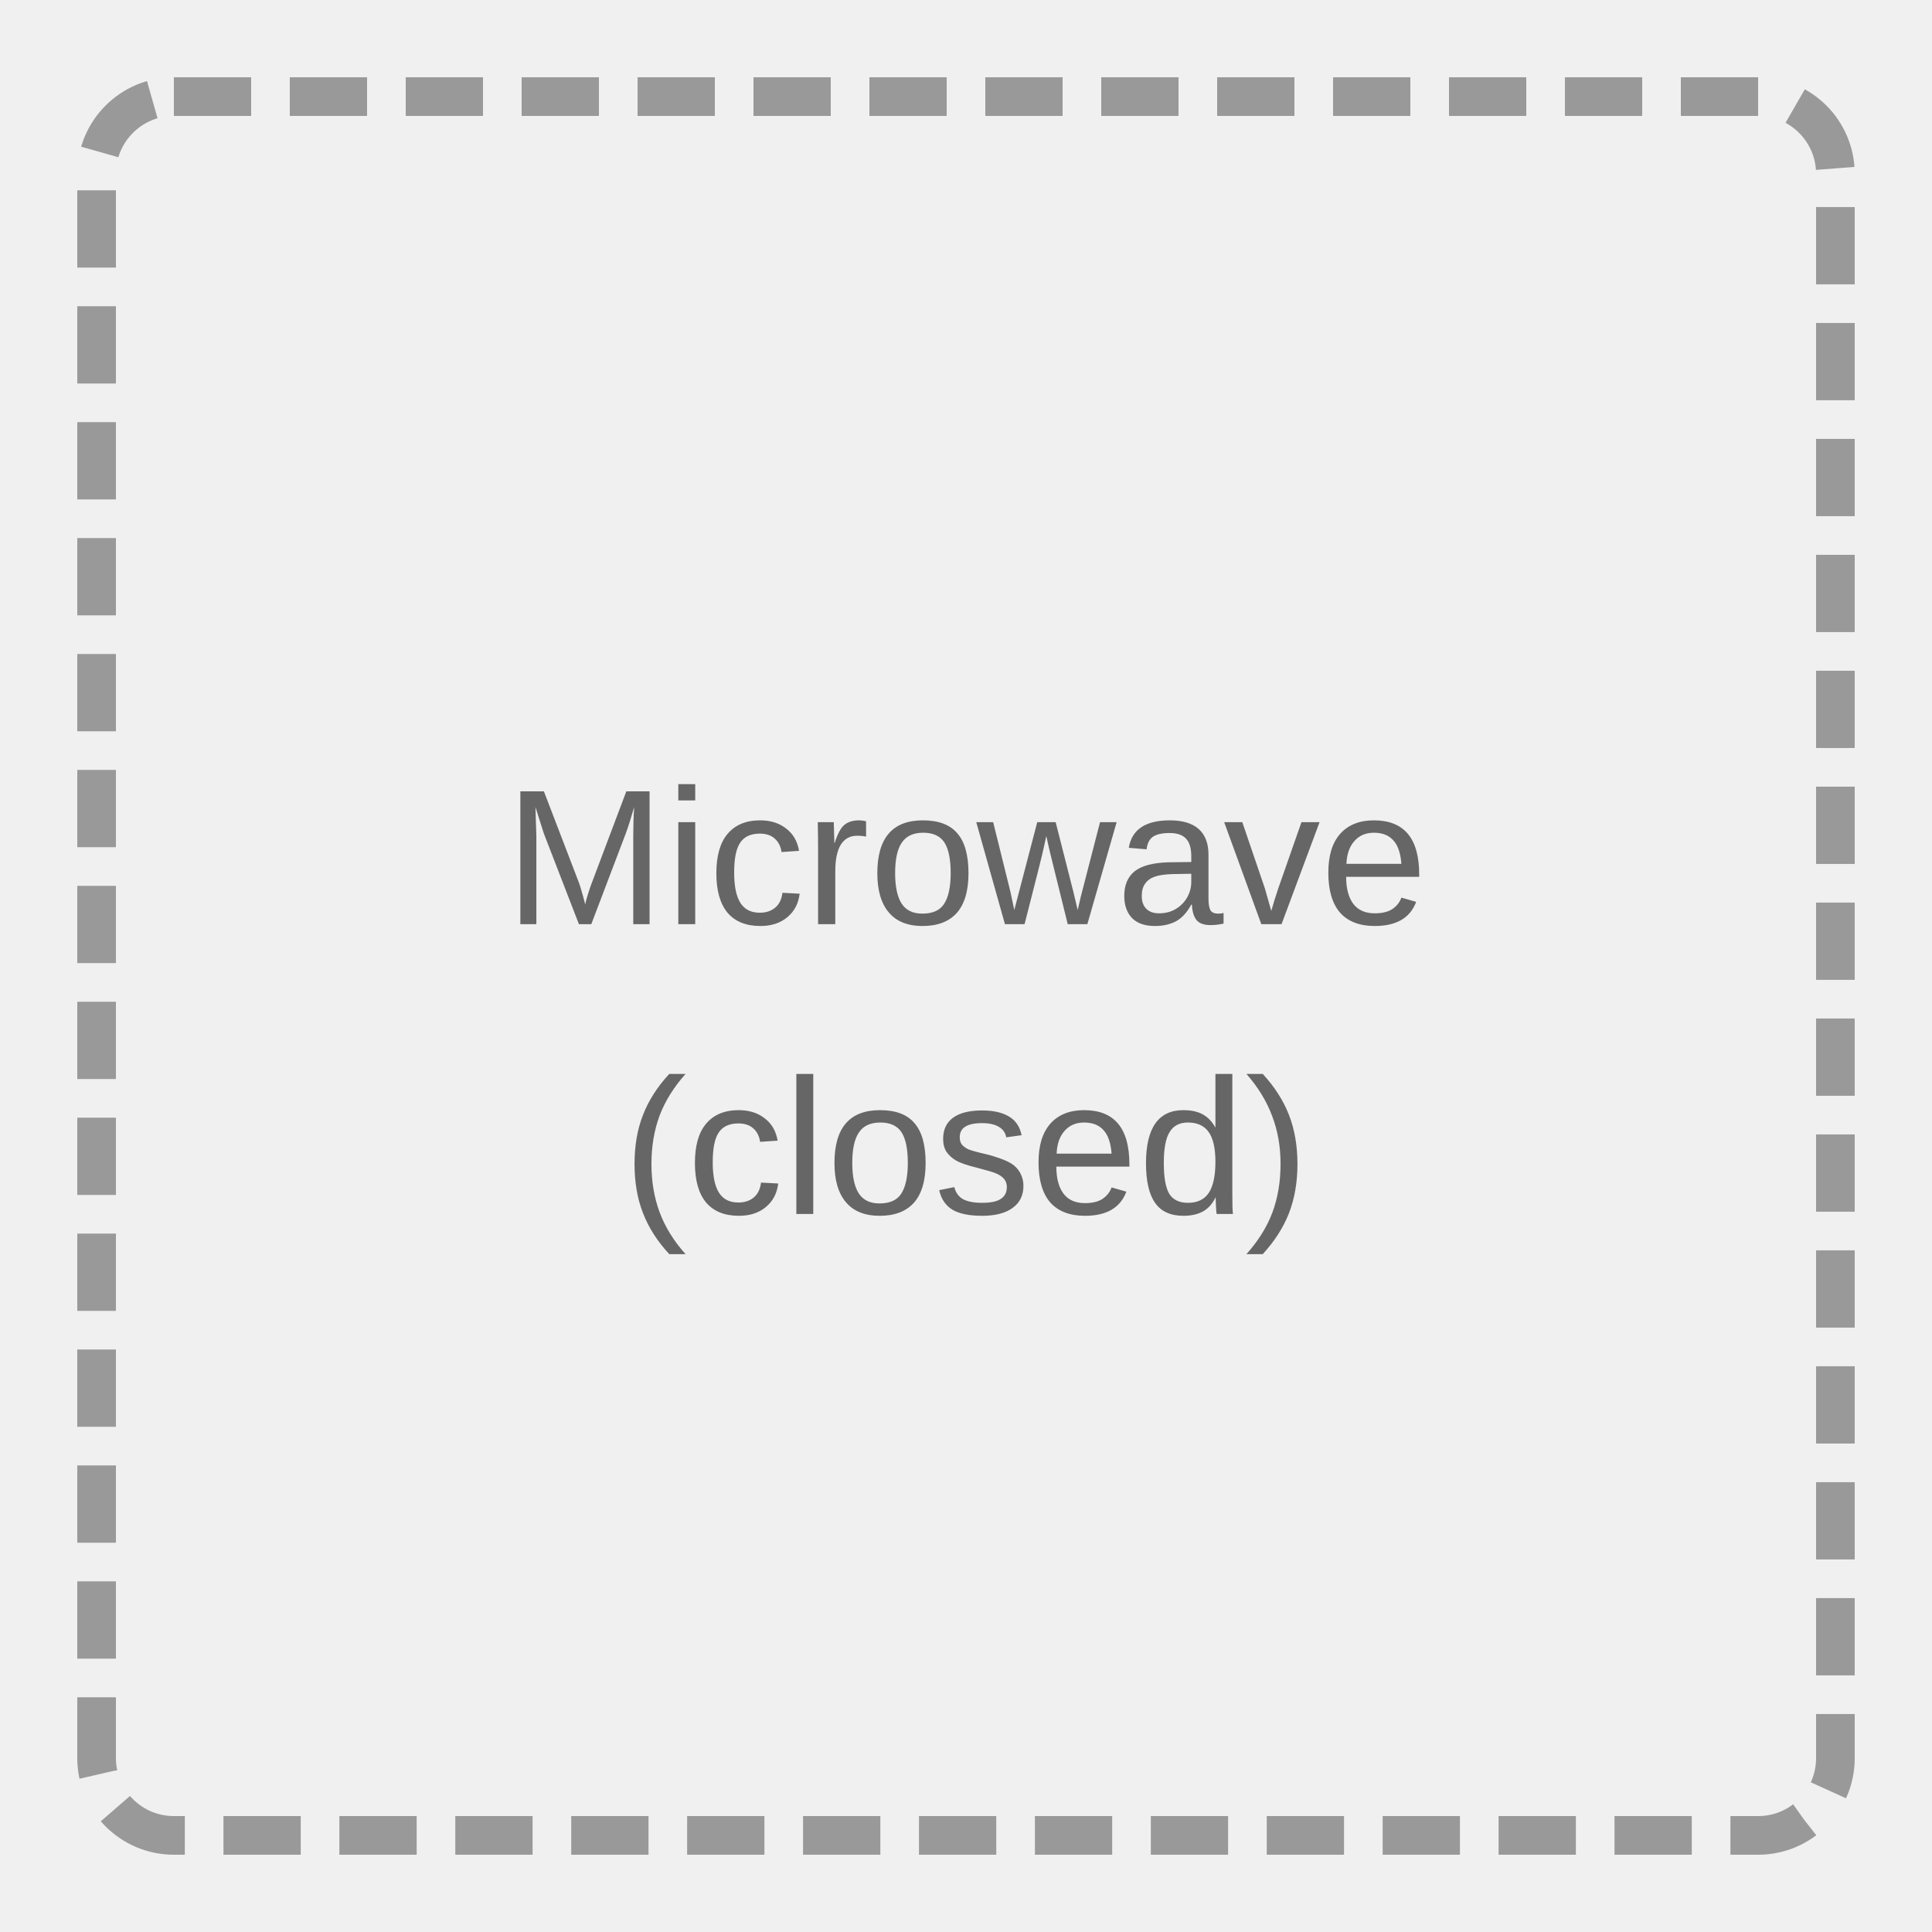
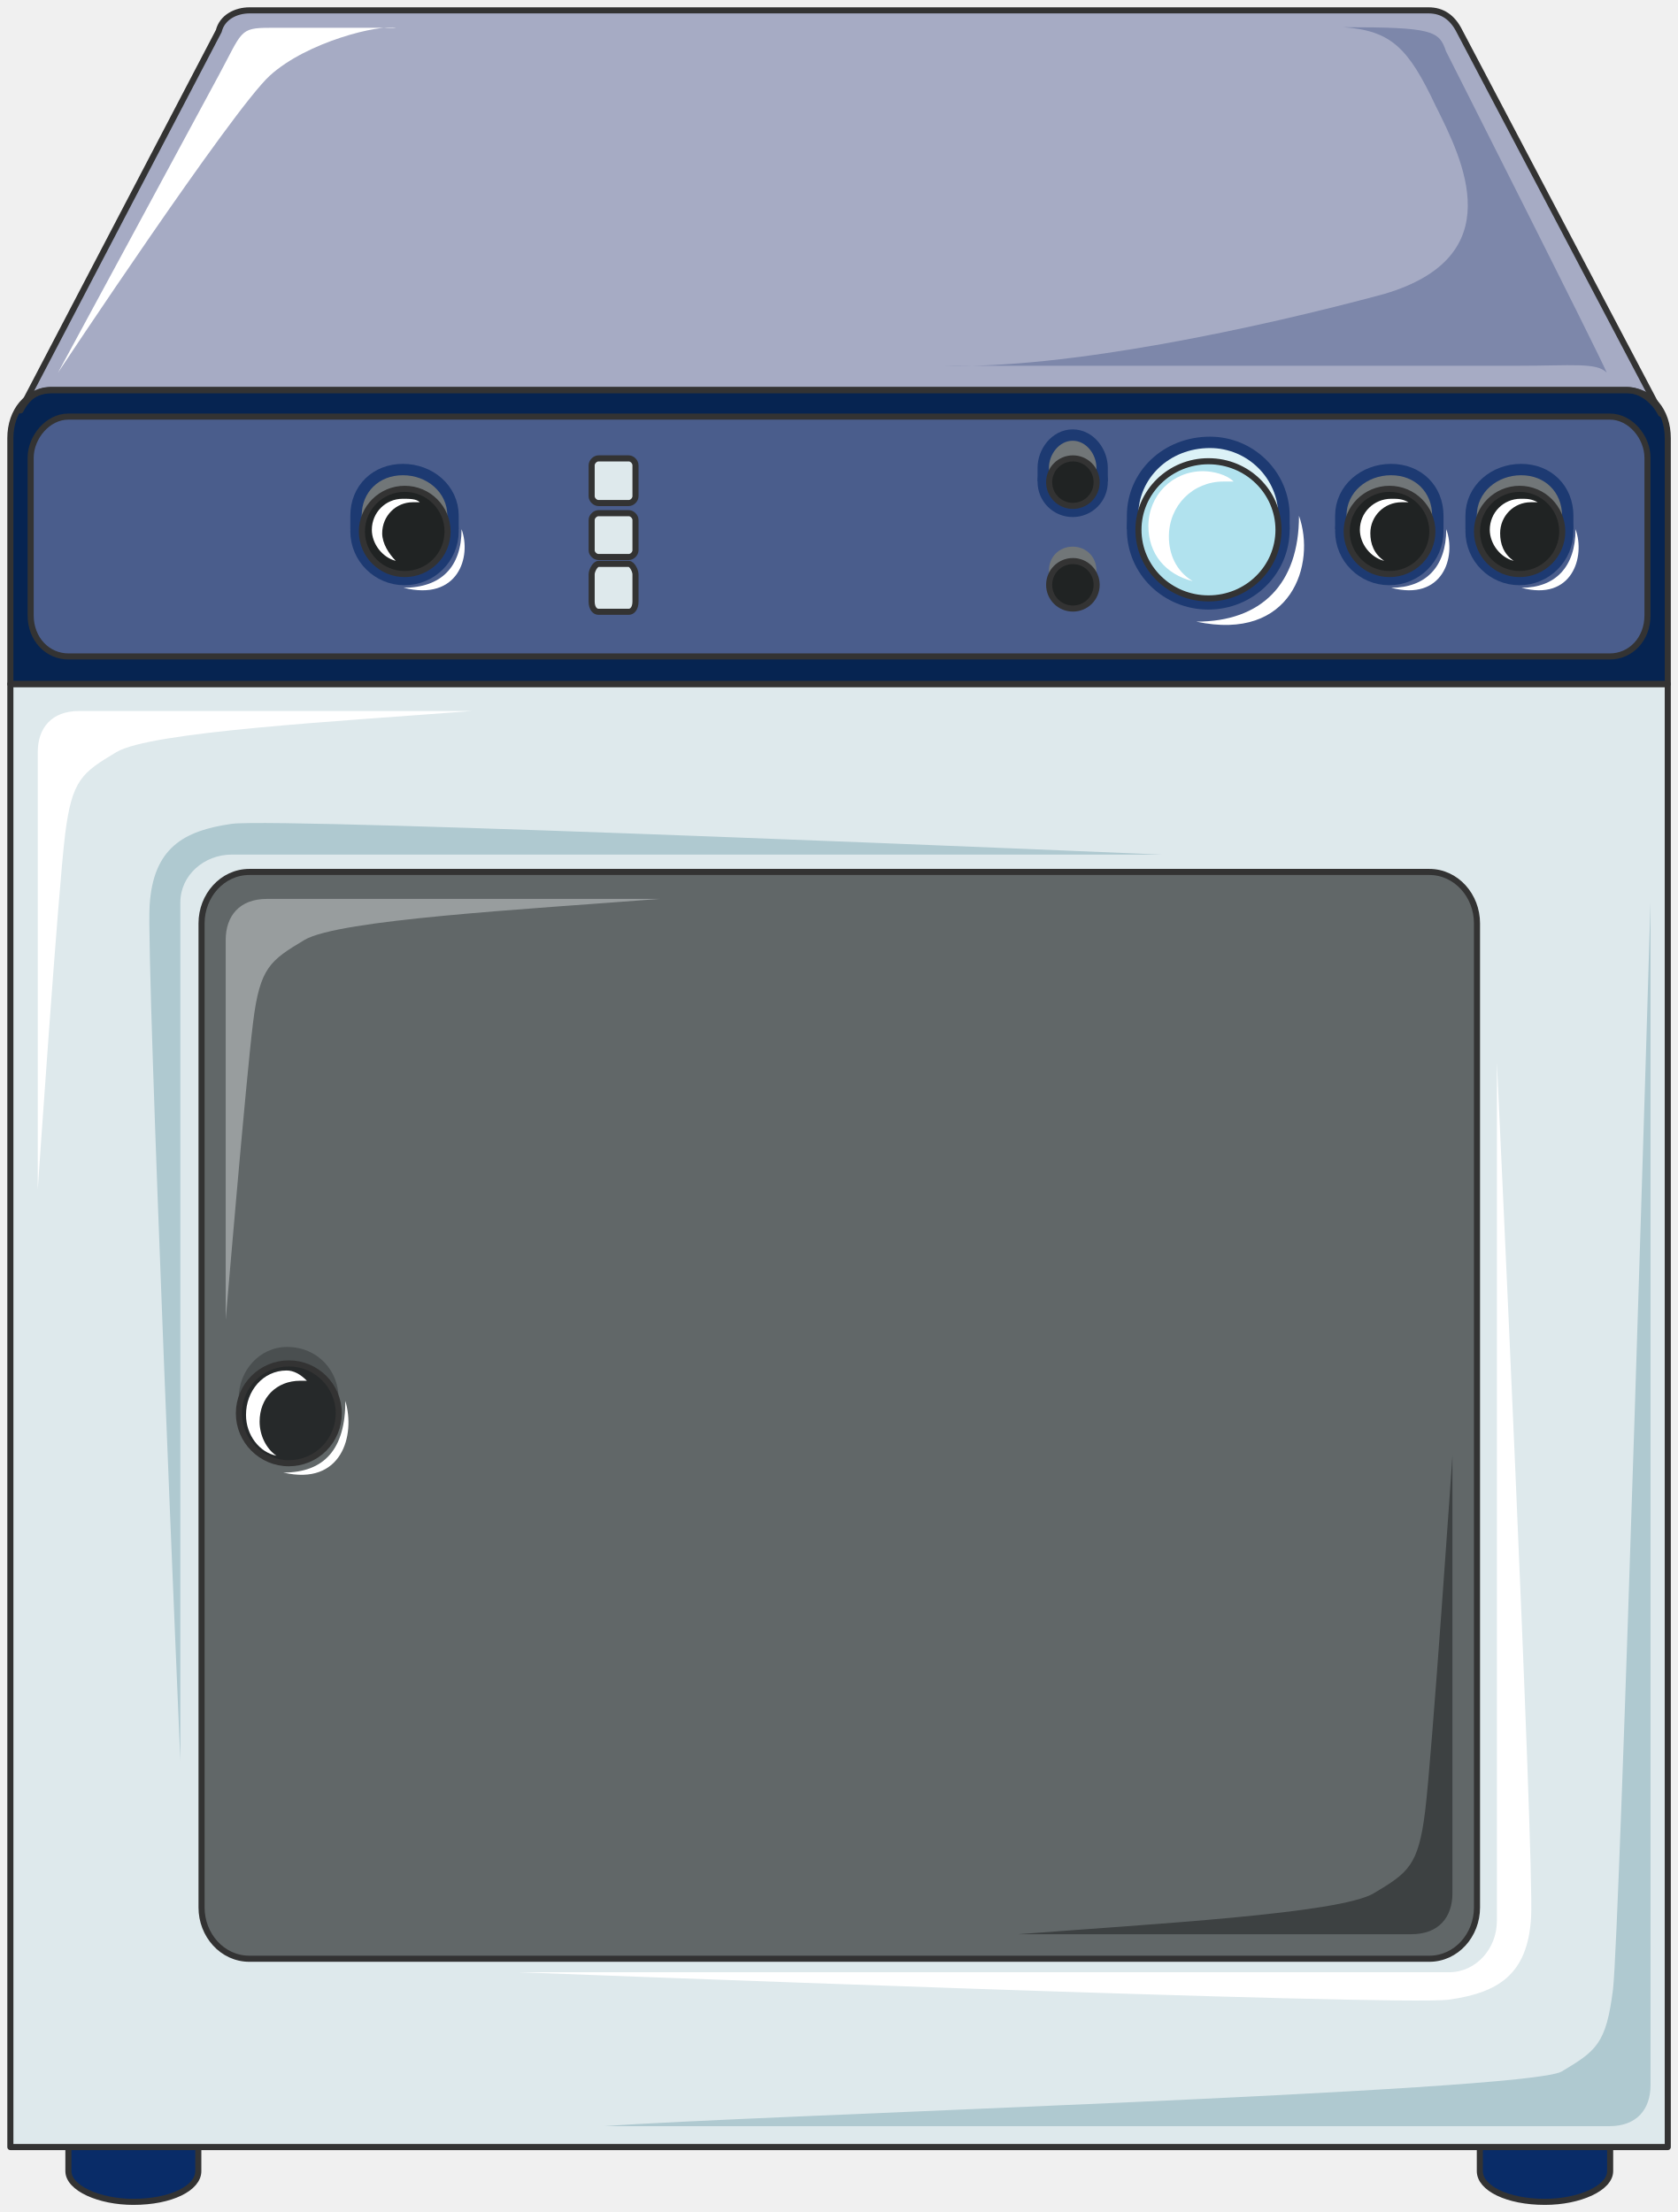
- <svg xmlns="http://www.w3.org/2000/svg" viewBox="0 0 100 100">
-   <defs>
-     <style>
-       .placeholder-border { fill: none; stroke: #999; stroke-width: 2; stroke-dasharray: 4,2; }
-       .placeholder-text { font-family: Arial, sans-serif; font-size: 10; fill: #666; text-anchor: middle; }
-     </style>
-   </defs>
-   <rect class="placeholder-border" x="5" y="5" width="90" height="90" rx="4" />
-   <text class="placeholder-text" x="50" y="45" dominant-baseline="middle">Microwave</text>
-   <text class="placeholder-text" x="50" y="60" dominant-baseline="middle">(closed)</text>
+ <svg xmlns="http://www.w3.org/2000/svg" version="1.0" viewBox="0 0 330.482 435.779">
+   <path d="M 320.367 76.835 L 10.095 76.835 C 5.378 76.835 2 80.892 2 86.269 L 2 134.719 L 328.442 134.719 L 328.442 86.269 C 328.442 80.892 325.084 76.835 320.367 76.835 Z" fill="#062451" fill-rule="evenodd" fill-opacity="1" stroke="none" />
+   <path d="M 13.433 422.945 L 13.433 427.682 C 13.433 431.04 19.51 433.739 26.226 433.739 C 33.641 433.739 39.018 431.04 39.018 427.682 L 39.018 422.945 L 13.433 422.945 Z M 291.425 422.945 L 291.425 427.682 C 291.425 431.04 296.842 433.739 304.257 433.739 C 311.013 433.739 317.089 431.04 317.089 427.682 L 317.089 422.945 L 291.425 422.945 Z" fill="#092c68" fill-rule="evenodd" fill-opacity="1" stroke="none" />
+   <path d="M 2.001 134.72 L 2.001 422.945 L 328.441 422.945 L 328.441 134.721 L 2.001 134.721 Z" fill="#dee9ec" fill-rule="evenodd" fill-opacity="1" stroke="none" />
+   <path d="M 39.657 181.851 C 39.657 176.455 43.715 171.737 49.092 171.737 L 281.451 171.737 C 286.828 171.737 290.865 176.455 290.865 181.851 L 290.865 375.754 C 290.865 381.151 286.828 385.848 281.451 385.848 L 49.091 385.848 C 43.715 385.848 39.657 381.151 39.657 375.754 L 39.657 181.851 Z" fill="#616768" fill-rule="evenodd" fill-opacity="1" stroke="none" />
+   <path d="M 294.823 209.315 L 294.823 378.451 C 294.823 383.828 290.785 388.545 285.389 388.545 L 102.259 388.545 C 102.259 388.545 275.974 395.281 285.389 393.942 C 294.823 392.602 300.879 389.225 301.559 377.772 C 302.219 366.318 294.823 209.314 294.823 209.314 Z" fill="#fff" fill-rule="evenodd" fill-opacity="1" stroke="none" />
+   <path d="M 35.52 346.831 L 35.52 177.794 C 35.52 172.397 40.237 168.359 45.634 168.359 L 228.823 168.359 C 228.823 168.359 55.068 160.944 45.633 162.303 C 36.2 163.643 30.143 167.02 29.463 178.473 C 28.784 189.906 35.52 346.831 35.52 346.831 Z" fill="#afc9d0" fill-rule="evenodd" fill-opacity="1" stroke="none" />
+   <path d="M 5.998 90.147 C 5.998 86.089 9.376 82.032 13.413 82.032 L 317.049 82.032 C 321.087 82.032 324.445 86.089 324.445 90.147 L 324.445 121.188 C 324.445 125.925 321.087 129.283 317.049 129.283 L 13.413 129.283 C 9.376 129.283 5.998 125.925 5.998 121.188 L 5.998 90.147 Z" fill="#4a5d8c" fill-rule="evenodd" fill-opacity="1" stroke="none" />
+   <path d="M 224.186 104.338 C 224.186 96.883 230.362 90.826 237.977 90.826 C 245.613 90.826 251.769 96.883 251.769 104.338 C 251.769 111.814 245.613 117.85 237.977 117.85 C 230.362 117.85 224.186 111.814 224.186 104.338" fill="none" stroke="#1d3a72" stroke-width="4.477px" stroke-linecap="butt" stroke-linejoin="miter" stroke-miterlimit="8" stroke-dasharray="none" stroke-opacity="1" />
+   <path d="M 224.186 101.6 C 224.186 94.264 230.242 88.268 238.317 88.268 C 245.733 88.268 251.769 94.264 251.769 101.6 L 251.769 104.258 C 251.769 96.943 245.733 90.946 238.317 90.946 C 230.242 90.946 224.186 96.943 224.186 104.258 L 224.186 101.6 Z M 206.596 94.944 A 4.683 4.683 0 0 1 211.273 90.267 A 4.67 4.67 0 0 1 215.951 94.944 A 4.658 4.658 0 0 1 211.273 99.621 A 4.67 4.67 0 0 1 206.596 94.944" fill="none" stroke="#1d3a72" stroke-width="4.477px" stroke-linecap="butt" stroke-linejoin="miter" stroke-miterlimit="8" stroke-dasharray="none" stroke-opacity="1" />
+   <path d="M 215.951 92.166 C 215.951 89.507 213.951 86.829 211.273 86.829 C 208.615 86.829 206.596 89.507 206.596 92.166 L 206.596 94.824 C 206.596 92.166 208.616 90.167 211.273 90.167 C 213.952 90.167 215.951 92.166 215.951 94.824 L 215.951 92.166 Z M 71.238 104.658 C 71.238 100.041 75.016 96.263 79.673 96.263 C 84.35 96.263 88.108 100.041 88.108 104.658 C 88.108 109.295 84.35 113.053 79.673 113.053 C 75.016 113.053 71.238 109.295 71.238 104.658" fill="none" stroke="#1d3a72" stroke-width="4.477px" stroke-linecap="butt" stroke-linejoin="miter" stroke-miterlimit="8" stroke-dasharray="none" stroke-opacity="1" />
+   <path d="M 88.108 101.6 C 88.108 96.963 84.071 93.625 79.353 93.625 C 74.616 93.625 71.238 96.963 71.238 101.6 L 71.238 104.258 C 71.238 99.621 74.616 96.283 79.353 96.283 C 84.071 96.283 88.108 99.621 88.108 104.258 L 88.108 101.6 Z" fill="none" stroke="#1d3a72" stroke-width="4.477px" stroke-linecap="butt" stroke-linejoin="miter" stroke-miterlimit="8" stroke-dasharray="none" stroke-opacity="1" />
+   <path d="M 224.186 104.338 C 224.186 96.883 230.362 90.826 237.977 90.826 C 245.613 90.826 251.769 96.883 251.769 104.338 C 251.769 111.814 245.613 117.85 237.977 117.85 C 230.362 117.85 224.186 111.814 224.186 104.338 Z" fill="#b1e2ee" fill-rule="evenodd" fill-opacity="1" stroke="none" />
+   <path d="M 224.186 101.6 C 224.186 94.264 230.242 88.268 238.317 88.268 C 245.733 88.268 251.769 94.264 251.769 101.6 L 251.769 104.258 C 251.769 96.943 245.733 90.946 238.317 90.946 C 230.242 90.946 224.186 96.943 224.186 104.258 L 224.186 101.6 Z" fill="#dcf2f7" fill-rule="evenodd" fill-opacity="1" stroke="none" />
+   <path d="M 71.238 104.658 C 71.238 100.041 75.016 96.263 79.673 96.263 C 84.35 96.263 88.108 100.041 88.108 104.658 C 88.108 109.295 84.35 113.053 79.673 113.053 C 75.016 113.053 71.238 109.295 71.238 104.658 Z" fill="#202323" fill-rule="evenodd" fill-opacity="1" stroke="none" />
+   <path d="M 88.108 101.6 C 88.108 96.963 84.071 93.625 79.353 93.625 C 74.616 93.625 71.238 96.963 71.238 101.6 L 71.238 104.258 C 71.238 99.621 74.616 96.283 79.353 96.283 C 84.071 96.283 88.108 99.621 88.108 104.258 L 88.108 101.6 Z" fill="#717678" fill-rule="evenodd" fill-opacity="1" stroke="none" />
+   <path d="M 47.013 278.393 C 47.013 272.976 51.43 268.559 56.847 268.559 C 62.284 268.559 66.681 272.976 66.681 278.393 A 9.827 9.827 0 0 1 56.847 288.227 C 51.43 288.227 47.013 283.829 47.013 278.393 Z" fill="#26292a" fill-rule="evenodd" fill-opacity="1" stroke="none" />
+   <path d="M 66.681 275.435 C 66.681 270.078 62.624 265.361 56.527 265.361 C 51.091 265.361 47.013 270.078 47.013 275.435 L 47.013 278.793 C 47.013 273.436 51.091 268.719 56.527 268.719 C 62.624 268.719 66.681 273.436 66.681 278.793 L 66.681 275.435 Z" fill="#4a4f50" fill-rule="evenodd" fill-opacity="1" stroke="none" />
+   <path d="M 206.596 94.944 A 4.683 4.683 0 0 1 211.273 90.267 A 4.67 4.67 0 0 1 215.951 94.944 A 4.658 4.658 0 0 1 211.273 99.621 A 4.67 4.67 0 0 1 206.596 94.944 Z" fill="#202323" fill-rule="evenodd" fill-opacity="1" stroke="none" />
+   <path d="M 215.951 92.166 C 215.951 89.507 213.951 86.829 211.273 86.829 C 208.615 86.829 206.596 89.507 206.596 92.166 L 206.596 94.824 C 206.596 92.166 208.616 90.167 211.273 90.167 C 213.952 90.167 215.951 92.166 215.951 94.824 L 215.951 92.166 Z" fill="#717678" fill-rule="evenodd" fill-opacity="1" stroke="none" />
+   <path d="M 206.596 115.171 A 4.683 4.683 0 0 1 211.273 110.495 A 4.67 4.67 0 0 1 215.951 115.172 A 4.658 4.658 0 0 1 211.273 119.849 A 4.67 4.67 0 0 1 206.596 115.172 Z" fill="#202323" fill-rule="evenodd" fill-opacity="1" stroke="none" />
+   <path d="M 215.951 112.393 C 215.951 109.715 213.951 107.696 211.273 107.696 C 208.615 107.696 206.596 109.715 206.596 112.393 L 206.596 115.052 C 206.596 112.393 208.616 110.375 211.273 110.375 C 213.952 110.375 215.951 112.393 215.951 115.052 L 215.951 112.393 Z" fill="#717678" fill-rule="evenodd" fill-opacity="1" stroke="none" />
+   <path d="M 125.126 97.722 C 125.126 98.402 124.466 99.062 123.806 99.062 L 117.83 99.062 C 117.17 99.062 116.49 98.402 116.49 97.722 L 116.49 91.626 C 116.49 90.946 117.17 90.266 117.83 90.266 L 123.806 90.266 C 124.466 90.266 125.126 90.946 125.126 91.626 L 125.126 97.722 Z M 125.126 118.47 C 125.126 119.829 124.466 120.488 123.806 120.488 L 117.83 120.488 C 117.17 120.488 116.49 119.828 116.49 118.47 L 116.49 113.093 C 116.49 112.413 117.17 111.054 117.83 111.054 L 123.806 111.054 C 124.466 111.054 125.126 112.414 125.126 113.093 L 125.126 118.47 Z M 125.126 108.376 C 125.126 109.036 124.466 109.695 123.806 109.695 L 117.83 109.695 C 117.17 109.695 116.49 109.035 116.49 108.375 L 116.49 102.399 C 116.49 101.739 117.17 101.06 117.83 101.06 L 123.806 101.06 C 124.466 101.06 125.126 101.74 125.126 102.4 L 125.126 108.376 Z" fill="#dee9ec" fill-rule="evenodd" fill-opacity="1" stroke="none" />
+   <path d="M 3.999 80.813 C 5.359 78.114 7.377 76.775 10.075 76.775 L 320.367 76.775 C 323.046 76.775 325.744 78.794 327.083 81.472 L 287.387 6.058 C 286.028 3.359 284.009 2 281.331 2 L 49.111 2 C 46.413 2 43.715 3.36 43.055 6.058 L 3.999 80.813 Z" fill="#a6abc4" fill-rule="evenodd" fill-opacity="1" stroke="none" />
+   <path d="M 185.729 72.058 L 298.94 72.058 C 309.714 72.058 314.43 71.378 316.45 73.397 C 315.11 70.039 284.789 10.075 284.789 10.075 C 283.449 6.038 282.091 5.358 264.581 5.358 C 274.015 6.038 277.373 9.416 282.771 20.868 C 288.167 31.642 297.601 50.511 272.656 57.906 C 247.731 64.642 209.994 72.737 185.729 72.058 Z" fill="#7d87aa" fill-rule="evenodd" fill-opacity="1" stroke="none" />
+   <path d="M 78.034 5.478 L 53.149 5.478 C 47.093 5.478 47.773 6.158 43.055 14.892 C 38.358 23.647 11.435 73.397 11.435 73.397 C 11.435 73.397 45.754 21.628 53.149 14.892 C 60.545 8.177 74.676 4.799 78.034 5.478 Z M 7.437 234.339 L 7.437 148.172 C 7.437 143.455 10.135 140.077 15.532 140.077 L 92.905 140.077 C 66.661 142.115 29.664 144.134 22.928 148.172 C 16.192 152.209 14.173 153.548 12.834 164.322 C 11.474 175.095 7.437 234.339 7.437 234.339 Z" fill="#fff" fill-rule="evenodd" fill-opacity="1" stroke="none" />
+   <path d="M 44.455 260.004 L 44.455 185.189 C 44.455 180.472 47.153 177.094 52.55 177.094 L 129.923 177.094 C 103.679 179.133 66.681 181.152 59.945 185.189 C 53.209 189.227 51.19 190.586 49.851 201.379 C 48.492 212.153 44.455 260.004 44.455 260.004 Z" fill="#989d9e" fill-rule="evenodd" fill-opacity="1" stroke="none" />
+   <path d="M 286.068 286.788 L 286.068 372.975 C 286.068 377.693 283.39 381.051 277.993 381.051 L 200.6 381.051 C 226.864 379.031 263.862 377.013 270.598 372.975 C 277.333 368.938 279.352 367.599 280.691 356.825 C 282.031 346.052 286.068 286.788 286.068 286.788 Z" fill="#3d4142" fill-rule="evenodd" fill-opacity="1" stroke="none" />
+   <path d="M 325.084 177.734 L 325.084 410.793 C 325.084 415.51 322.406 418.868 317.009 418.868 L 119.129 418.868 C 145.393 416.848 300.859 412.132 307.595 408.094 C 314.331 404.057 316.35 402.717 317.689 391.944 C 319.029 381.151 325.084 177.734 325.084 177.734 Z" fill="#afc9d0" fill-rule="evenodd" fill-opacity="1" stroke="none" />
+   <path d="M 79.473 115.791 C 86.869 115.791 90.906 111.714 90.906 104.258 C 92.906 109.695 90.226 118.49 79.473 115.791 Z M 75.276 105.058 C 75.276 101.66 77.954 98.942 81.332 98.942 L 82.672 98.942 C 82.012 98.262 80.652 98.262 79.313 98.262 C 75.935 98.262 73.237 100.98 73.237 104.378 C 73.237 107.097 75.276 109.815 77.954 110.495 C 76.615 109.135 75.276 107.097 75.276 105.058 Z" fill="#fff" fill-rule="evenodd" fill-opacity="1" stroke="none" />
+   <path d="M 265.201 104.658 C 265.201 100.041 268.978 96.263 273.636 96.263 C 278.313 96.263 282.071 100.041 282.071 104.658 C 282.071 109.295 278.313 113.053 273.636 113.053 C 268.978 113.053 265.201 109.295 265.201 104.658" fill="none" stroke="#1d3a72" stroke-width="4.477px" stroke-linecap="butt" stroke-linejoin="miter" stroke-miterlimit="8" stroke-dasharray="none" stroke-opacity="1" />
+   <path d="M 282.071 101.6 C 282.071 96.963 278.713 93.625 273.975 93.625 C 269.258 93.625 265.201 96.963 265.201 101.6 L 265.201 104.258 C 265.201 99.621 269.258 96.283 273.975 96.283 C 278.713 96.283 282.071 99.621 282.071 104.258 L 282.071 101.6 Z" fill="none" stroke="#1d3a72" stroke-width="4.477px" stroke-linecap="butt" stroke-linejoin="miter" stroke-miterlimit="8" stroke-dasharray="none" stroke-opacity="1" />
+   <path d="M 265.201 104.658 C 265.201 100.041 268.978 96.263 273.636 96.263 C 278.313 96.263 282.071 100.041 282.071 104.658 C 282.071 109.295 278.313 113.053 273.636 113.053 C 268.978 113.053 265.201 109.295 265.201 104.658 Z" fill="#202323" fill-rule="evenodd" fill-opacity="1" stroke="none" />
+   <path d="M 273.995 115.791 C 280.771 115.791 284.849 111.714 284.849 104.258 C 286.868 109.695 284.169 118.49 273.995 115.791 Z M 269.898 105.058 C 269.898 101.66 272.636 98.942 276.074 98.942 L 277.434 98.942 C 276.074 98.262 275.394 98.262 274.015 98.262 C 270.598 98.262 267.839 100.98 267.839 104.378 C 267.839 107.097 269.898 109.815 272.636 110.495 C 270.598 109.135 269.898 107.097 269.898 105.058 Z M 55.808 290.106 C 63.943 290.106 68.02 285.409 68.02 275.994 C 70.04 282.71 67.34 292.784 55.808 290.106 Z M 51.131 280.071 C 51.131 275.375 54.449 272.017 59.126 272.017 L 60.445 272.017 C 59.125 270.677 57.786 269.997 56.447 269.997 C 51.79 269.997 48.452 274.035 48.452 278.733 C 48.452 282.77 51.131 286.128 54.449 286.788 C 52.449 285.448 51.131 282.77 51.131 280.072 Z M 235.619 122.467 C 248.431 122.467 255.846 115.072 255.846 101.62 C 259.204 111.034 254.487 126.485 235.619 122.467 Z M 230.222 105.697 C 230.222 99.601 234.919 94.864 240.975 94.864 L 242.975 94.864 C 241.635 93.504 238.957 92.825 236.938 92.825 C 230.902 92.825 226.184 97.582 226.184 103.659 C 226.184 109.075 229.542 113.153 234.919 114.492 C 231.561 112.473 230.222 109.075 230.222 105.697 Z" fill="#fff" fill-rule="evenodd" fill-opacity="1" stroke="none" />
+   <path d="M 290.865 104.658 C 290.865 100.041 294.643 96.263 299.26 96.263 C 303.897 96.263 307.655 100.041 307.655 104.658 A 8.394 8.394 0 0 1 299.26 113.053 C 294.643 113.053 290.865 109.295 290.865 104.658" fill="none" stroke="#1d3a72" stroke-width="4.477px" stroke-linecap="butt" stroke-linejoin="miter" stroke-miterlimit="8" stroke-dasharray="none" stroke-opacity="1" />
+   <path d="M 307.655 101.6 C 307.655 96.963 304.297 93.625 299.6 93.625 C 294.903 93.625 290.865 96.963 290.865 101.6 L 290.865 104.258 C 290.865 99.621 294.903 96.283 299.6 96.283 C 304.297 96.283 307.655 99.621 307.655 104.258 L 307.655 101.6 Z" fill="none" stroke="#1d3a72" stroke-width="4.477px" stroke-linecap="butt" stroke-linejoin="miter" stroke-miterlimit="8" stroke-dasharray="none" stroke-opacity="1" />
+   <path d="M 290.865 104.658 C 290.865 100.041 294.643 96.263 299.26 96.263 C 303.897 96.263 307.655 100.041 307.655 104.658 A 8.394 8.394 0 0 1 299.26 113.053 C 294.643 113.053 290.865 109.295 290.865 104.658 Z" fill="#202323" fill-rule="evenodd" fill-opacity="1" stroke="none" />
+   <path d="M 307.655 101.6 C 307.655 96.963 304.297 93.625 299.6 93.625 C 294.903 93.625 290.865 96.963 290.865 101.6 L 290.865 104.258 C 290.865 99.621 294.903 96.283 299.6 96.283 C 304.297 96.283 307.655 99.621 307.655 104.258 L 307.655 101.6 Z" fill="#717678" fill-rule="evenodd" fill-opacity="1" stroke="none" />
+   <path d="M 299.66 115.791 C 306.316 115.791 310.313 111.714 310.313 104.258 C 312.293 109.695 309.633 118.49 299.66 115.791 Z M 295.462 105.058 C 295.462 101.66 298.141 98.942 301.519 98.942 L 302.858 98.942 C 301.518 98.262 300.839 98.262 299.5 98.262 C 296.122 98.262 293.424 100.98 293.424 104.378 C 293.424 107.097 295.462 109.815 298.141 110.495 C 296.122 109.135 295.462 107.097 295.462 105.058 Z" fill="#fff" fill-rule="evenodd" fill-opacity="1" stroke="none" />
+   <path d="M 282.071 101.6 C 282.071 96.963 278.713 93.625 273.975 93.625 C 269.258 93.625 265.201 96.963 265.201 101.6 L 265.201 104.258 C 265.201 99.621 269.258 96.283 273.975 96.283 C 278.713 96.283 282.071 99.621 282.071 104.258 L 282.071 101.6 Z" fill="#717678" fill-rule="evenodd" fill-opacity="1" stroke="none" />
+   <path d="M 13.473 422.985 L 13.473 427.722 C 13.473 431.08 19.55 433.779 26.266 433.779 C 33.681 433.779 39.058 431.08 39.058 427.722 L 39.058 422.985 L 13.473 422.985 Z M 291.465 422.985 L 291.465 427.722 C 291.465 431.08 296.882 433.779 304.297 433.779 C 311.053 433.779 317.129 431.08 317.129 427.722 L 317.129 422.985 L 291.465 422.985 Z M 2.041 134.76 L 328.481 134.76 L 328.481 422.985 L 2.041 422.985 Z" fill="none" stroke="#333" stroke-width="1.199px" stroke-linecap="round" stroke-linejoin="round" stroke-miterlimit="10" stroke-dasharray="none" stroke-opacity="1" />
+   <path d="M 39.697 181.891 C 39.697 176.495 43.755 171.777 49.132 171.777 L 281.491 171.777 C 286.868 171.777 290.905 176.495 290.905 181.891 L 290.905 375.794 C 290.905 381.19 286.868 385.888 281.491 385.888 L 49.131 385.888 C 43.755 385.888 39.697 381.19 39.697 375.794 L 39.697 181.891 Z M 6.038 90.187 C 6.038 86.129 9.416 82.072 13.453 82.072 L 317.089 82.072 C 321.127 82.072 324.485 86.129 324.485 90.187 L 324.485 121.228 C 324.485 125.965 321.127 129.323 317.089 129.323 L 13.453 129.323 C 9.416 129.323 6.038 125.965 6.038 121.228 L 6.038 90.187 Z" fill="none" stroke="#333" stroke-width="1.199px" stroke-linecap="round" stroke-linejoin="round" stroke-miterlimit="10" stroke-dasharray="none" stroke-opacity="1" />
+   <path d="M 320.407 76.875 L 10.135 76.875 C 5.418 76.875 2.04 80.932 2.04 86.309 L 2.04 134.759 L 328.482 134.759 L 328.482 86.309 C 328.482 80.932 325.124 76.875 320.407 76.875" fill="none" stroke="#333" stroke-width="1.199px" stroke-linecap="round" stroke-linejoin="round" stroke-miterlimit="10" stroke-dasharray="none" stroke-opacity="1" />
+   <path d="M 224.226 104.378 C 224.226 96.923 230.402 90.866 238.017 90.866 C 245.653 90.866 251.809 96.923 251.809 104.378 C 251.809 111.854 245.653 117.89 238.017 117.89 C 230.402 117.89 224.226 111.854 224.226 104.378 M 71.278 104.698 C 71.278 100.081 75.056 96.303 79.713 96.303 C 84.39 96.303 88.148 100.081 88.148 104.698 C 88.148 109.335 84.39 113.093 79.713 113.093 C 75.056 113.093 71.278 109.335 71.278 104.698 M 265.241 104.698 C 265.241 100.081 269.018 96.303 273.676 96.303 C 278.353 96.303 282.111 100.081 282.111 104.698 C 282.111 109.335 278.353 113.093 273.676 113.093 C 269.018 113.093 265.241 109.335 265.241 104.698 M 290.905 104.698 C 290.905 100.081 294.683 96.303 299.3 96.303 C 303.937 96.303 307.695 100.081 307.695 104.698 A 8.394 8.394 0 0 1 299.3 113.093 C 294.683 113.093 290.905 109.335 290.905 104.698 M 47.053 278.433 C 47.053 273.016 51.47 268.599 56.887 268.599 C 62.324 268.599 66.721 273.016 66.721 278.433 A 9.827 9.827 0 0 1 56.887 288.267 C 51.47 288.267 47.053 283.869 47.053 278.433 M 206.636 94.984 A 4.683 4.683 0 0 1 211.313 90.307 A 4.67 4.67 0 0 1 215.991 94.984 A 4.658 4.658 0 0 1 211.313 99.661 A 4.67 4.67 0 0 1 206.636 94.984 M 206.636 115.211 A 4.683 4.683 0 0 1 211.313 110.535 A 4.67 4.67 0 0 1 215.991 115.212 A 4.658 4.658 0 0 1 211.313 119.889 A 4.67 4.67 0 0 1 206.636 115.212 M 125.166 97.762 C 125.166 98.442 124.506 99.102 123.846 99.102 L 117.87 99.102 C 117.21 99.102 116.53 98.442 116.53 97.762 L 116.53 91.666 C 116.53 90.986 117.21 90.306 117.87 90.306 L 123.846 90.306 C 124.506 90.306 125.166 90.986 125.166 91.666 L 125.166 97.762 Z M 125.166 118.51 C 125.166 119.869 124.506 120.528 123.846 120.528 L 117.87 120.528 C 117.21 120.528 116.53 119.868 116.53 118.51 L 116.53 113.133 C 116.53 112.453 117.21 111.094 117.87 111.094 L 123.846 111.094 C 124.506 111.094 125.166 112.454 125.166 113.133 L 125.166 118.51 Z M 125.166 108.416 C 125.166 109.076 124.506 109.735 123.846 109.735 L 117.87 109.735 C 117.21 109.735 116.53 109.075 116.53 108.415 L 116.53 102.439 C 116.53 101.779 117.21 101.1 117.87 101.1 L 123.846 101.1 C 124.506 101.1 125.166 101.78 125.166 102.44 L 125.166 108.416 Z M 4.039 80.853 C 5.399 78.154 7.417 76.815 10.115 76.815 L 320.407 76.815 C 323.086 76.815 325.784 78.834 327.123 81.512 C 327.123 81.512 327.123 81.512 327.123 81.512 L 287.427 6.098 C 287.427 6.098 287.427 6.098 287.427 6.098 C 286.068 3.399 284.049 2.04 281.371 2.04 L 49.151 2.04 C 46.453 2.04 43.755 3.4 43.095 6.098 C 43.095 6.098 43.095 6.098 43.095 6.098 L 4.039 80.853 Z" fill="none" stroke="#333" stroke-width="1.199px" stroke-linecap="round" stroke-linejoin="round" stroke-miterlimit="10" stroke-dasharray="none" stroke-opacity="1" />
</svg>
